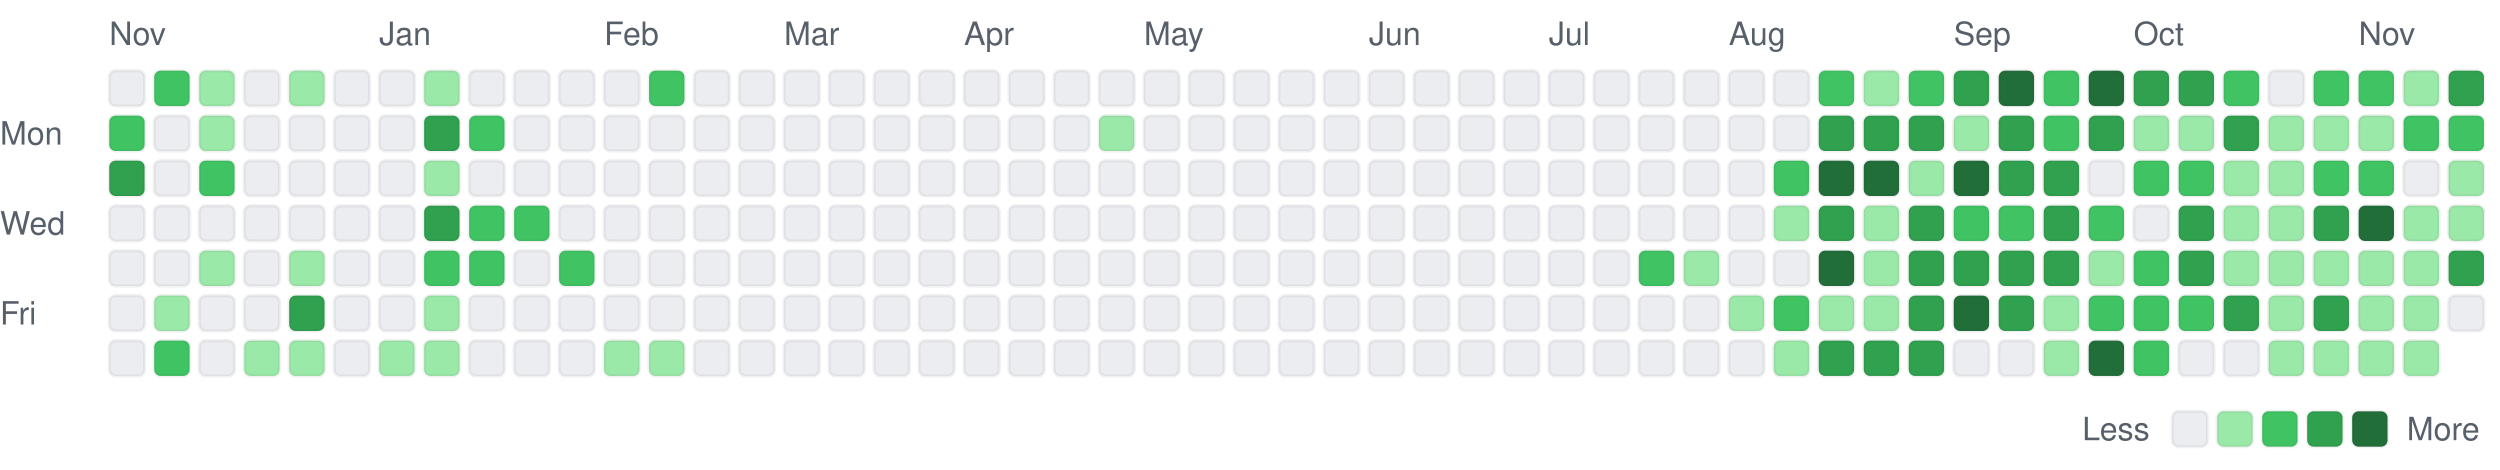
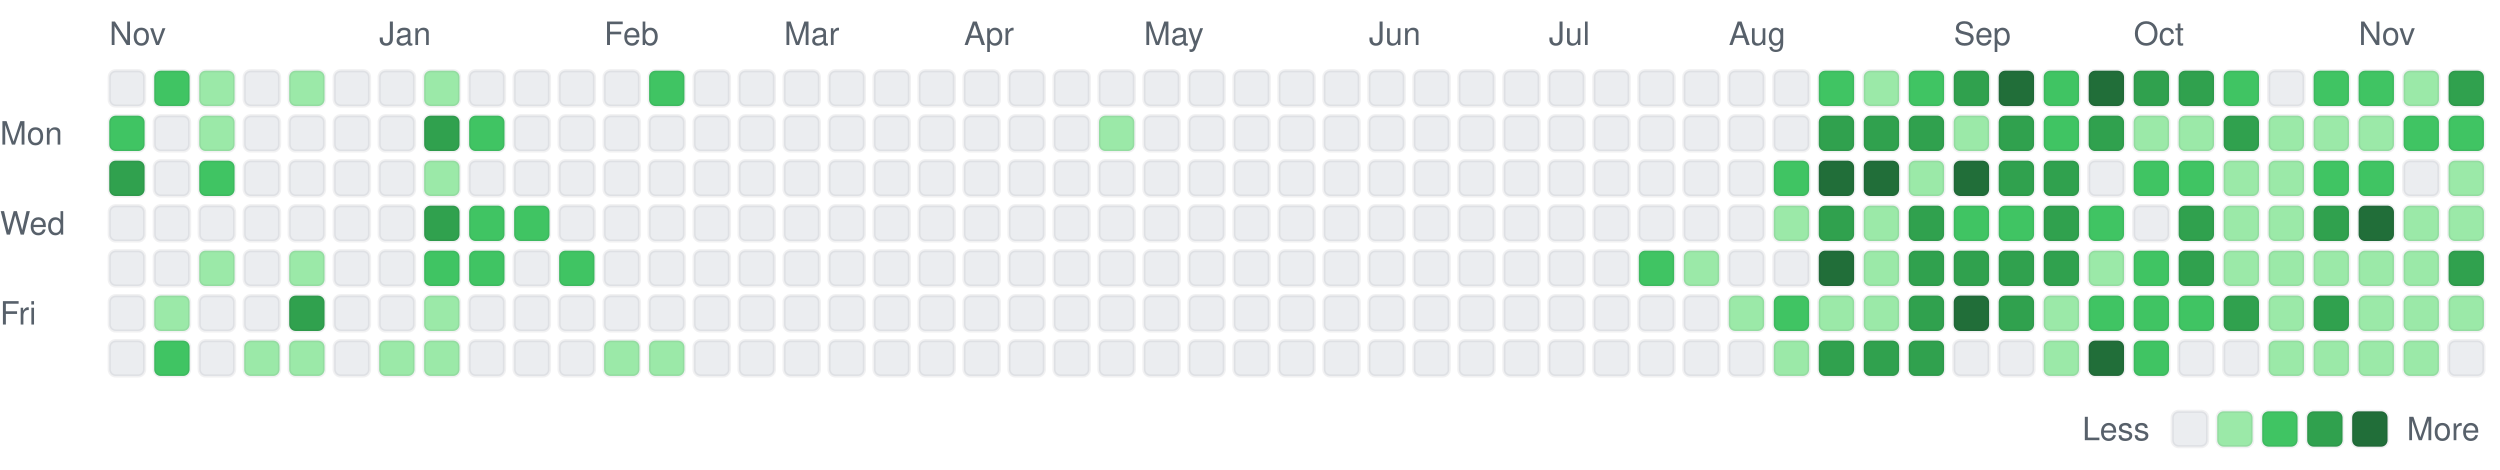
<svg xmlns="http://www.w3.org/2000/svg" width="778" height="146" viewBox="0 0 778 146" role="img" aria-label="LeetCode submissions per day, last 53 weeks">
  <style>text{font:10px -apple-system, Segoe UI, Helvetica, Arial, sans-serif;fill:#57606a}rect{rx:2px;ry:2px;stroke:rgba(27,31,35,.06);stroke-width:1px}.l0{fill:#ebedf0}.l1{fill:#9be9a8}.l2{fill:#40c463}.l3{fill:#30a14e}.l4{fill:#216e39}@media (prefers-color-scheme:dark){text{fill:#8b949e}rect{stroke:rgba(255,255,255,.05)}.l0{fill:#161b22}.l1{fill:#0e4429}.l2{fill:#006d32}.l3{fill:#26a641}.l4{fill:#39d353}}</style>
  <text x="34" y="14">Nov</text>
  <rect class="l0" x="34" y="22" width="11" height="11" />
  <rect class="l2" x="34" y="36" width="11" height="11" />
  <rect class="l3" x="34" y="50" width="11" height="11" />
  <rect class="l0" x="34" y="64" width="11" height="11" />
  <rect class="l0" x="34" y="78" width="11" height="11" />
  <rect class="l0" x="34" y="92" width="11" height="11" />
  <rect class="l0" x="34" y="106" width="11" height="11" />
  <rect class="l2" x="48" y="22" width="11" height="11" />
  <rect class="l0" x="48" y="36" width="11" height="11" />
  <rect class="l0" x="48" y="50" width="11" height="11" />
  <rect class="l0" x="48" y="64" width="11" height="11" />
  <rect class="l0" x="48" y="78" width="11" height="11" />
  <rect class="l1" x="48" y="92" width="11" height="11" />
  <rect class="l2" x="48" y="106" width="11" height="11" />
  <rect class="l1" x="62" y="22" width="11" height="11" />
  <rect class="l1" x="62" y="36" width="11" height="11" />
  <rect class="l2" x="62" y="50" width="11" height="11" />
  <rect class="l0" x="62" y="64" width="11" height="11" />
  <rect class="l1" x="62" y="78" width="11" height="11" />
  <rect class="l0" x="62" y="92" width="11" height="11" />
  <rect class="l0" x="62" y="106" width="11" height="11" />
  <rect class="l0" x="76" y="22" width="11" height="11" />
  <rect class="l0" x="76" y="36" width="11" height="11" />
  <rect class="l0" x="76" y="50" width="11" height="11" />
  <rect class="l0" x="76" y="64" width="11" height="11" />
  <rect class="l0" x="76" y="78" width="11" height="11" />
  <rect class="l0" x="76" y="92" width="11" height="11" />
  <rect class="l1" x="76" y="106" width="11" height="11" />
  <rect class="l1" x="90" y="22" width="11" height="11" />
  <rect class="l0" x="90" y="36" width="11" height="11" />
  <rect class="l0" x="90" y="50" width="11" height="11" />
  <rect class="l0" x="90" y="64" width="11" height="11" />
  <rect class="l1" x="90" y="78" width="11" height="11" />
  <rect class="l3" x="90" y="92" width="11" height="11" />
  <rect class="l1" x="90" y="106" width="11" height="11" />
  <rect class="l0" x="104" y="22" width="11" height="11" />
  <rect class="l0" x="104" y="36" width="11" height="11" />
  <rect class="l0" x="104" y="50" width="11" height="11" />
  <rect class="l0" x="104" y="64" width="11" height="11" />
  <rect class="l0" x="104" y="78" width="11" height="11" />
  <rect class="l0" x="104" y="92" width="11" height="11" />
  <rect class="l0" x="104" y="106" width="11" height="11" />
  <text x="118" y="14">Jan</text>
  <rect class="l0" x="118" y="22" width="11" height="11" />
  <rect class="l0" x="118" y="36" width="11" height="11" />
  <rect class="l0" x="118" y="50" width="11" height="11" />
  <rect class="l0" x="118" y="64" width="11" height="11" />
  <rect class="l0" x="118" y="78" width="11" height="11" />
  <rect class="l0" x="118" y="92" width="11" height="11" />
  <rect class="l1" x="118" y="106" width="11" height="11" />
  <rect class="l1" x="132" y="22" width="11" height="11" />
  <rect class="l3" x="132" y="36" width="11" height="11" />
  <rect class="l1" x="132" y="50" width="11" height="11" />
  <rect class="l3" x="132" y="64" width="11" height="11" />
  <rect class="l2" x="132" y="78" width="11" height="11" />
  <rect class="l1" x="132" y="92" width="11" height="11" />
  <rect class="l1" x="132" y="106" width="11" height="11" />
  <rect class="l0" x="146" y="22" width="11" height="11" />
  <rect class="l2" x="146" y="36" width="11" height="11" />
  <rect class="l0" x="146" y="50" width="11" height="11" />
  <rect class="l2" x="146" y="64" width="11" height="11" />
  <rect class="l2" x="146" y="78" width="11" height="11" />
  <rect class="l0" x="146" y="92" width="11" height="11" />
  <rect class="l0" x="146" y="106" width="11" height="11" />
  <rect class="l0" x="160" y="22" width="11" height="11" />
  <rect class="l0" x="160" y="36" width="11" height="11" />
  <rect class="l0" x="160" y="50" width="11" height="11" />
  <rect class="l2" x="160" y="64" width="11" height="11" />
  <rect class="l0" x="160" y="78" width="11" height="11" />
  <rect class="l0" x="160" y="92" width="11" height="11" />
  <rect class="l0" x="160" y="106" width="11" height="11" />
  <rect class="l0" x="174" y="22" width="11" height="11" />
  <rect class="l0" x="174" y="36" width="11" height="11" />
  <rect class="l0" x="174" y="50" width="11" height="11" />
  <rect class="l0" x="174" y="64" width="11" height="11" />
  <rect class="l2" x="174" y="78" width="11" height="11" />
  <rect class="l0" x="174" y="92" width="11" height="11" />
  <rect class="l0" x="174" y="106" width="11" height="11" />
  <text x="188" y="14">Feb</text>
  <rect class="l0" x="188" y="22" width="11" height="11" />
  <rect class="l0" x="188" y="36" width="11" height="11" />
  <rect class="l0" x="188" y="50" width="11" height="11" />
  <rect class="l0" x="188" y="64" width="11" height="11" />
  <rect class="l0" x="188" y="78" width="11" height="11" />
  <rect class="l0" x="188" y="92" width="11" height="11" />
  <rect class="l1" x="188" y="106" width="11" height="11" />
  <rect class="l2" x="202" y="22" width="11" height="11" />
  <rect class="l0" x="202" y="36" width="11" height="11" />
  <rect class="l0" x="202" y="50" width="11" height="11" />
  <rect class="l0" x="202" y="64" width="11" height="11" />
  <rect class="l0" x="202" y="78" width="11" height="11" />
  <rect class="l0" x="202" y="92" width="11" height="11" />
  <rect class="l1" x="202" y="106" width="11" height="11" />
  <rect class="l0" x="216" y="22" width="11" height="11" />
  <rect class="l0" x="216" y="36" width="11" height="11" />
  <rect class="l0" x="216" y="50" width="11" height="11" />
  <rect class="l0" x="216" y="64" width="11" height="11" />
  <rect class="l0" x="216" y="78" width="11" height="11" />
  <rect class="l0" x="216" y="92" width="11" height="11" />
  <rect class="l0" x="216" y="106" width="11" height="11" />
  <rect class="l0" x="230" y="22" width="11" height="11" />
  <rect class="l0" x="230" y="36" width="11" height="11" />
  <rect class="l0" x="230" y="50" width="11" height="11" />
  <rect class="l0" x="230" y="64" width="11" height="11" />
  <rect class="l0" x="230" y="78" width="11" height="11" />
  <rect class="l0" x="230" y="92" width="11" height="11" />
  <rect class="l0" x="230" y="106" width="11" height="11" />
  <text x="244" y="14">Mar</text>
  <rect class="l0" x="244" y="22" width="11" height="11" />
  <rect class="l0" x="244" y="36" width="11" height="11" />
  <rect class="l0" x="244" y="50" width="11" height="11" />
  <rect class="l0" x="244" y="64" width="11" height="11" />
  <rect class="l0" x="244" y="78" width="11" height="11" />
  <rect class="l0" x="244" y="92" width="11" height="11" />
  <rect class="l0" x="244" y="106" width="11" height="11" />
  <rect class="l0" x="258" y="22" width="11" height="11" />
  <rect class="l0" x="258" y="36" width="11" height="11" />
  <rect class="l0" x="258" y="50" width="11" height="11" />
  <rect class="l0" x="258" y="64" width="11" height="11" />
  <rect class="l0" x="258" y="78" width="11" height="11" />
  <rect class="l0" x="258" y="92" width="11" height="11" />
  <rect class="l0" x="258" y="106" width="11" height="11" />
  <rect class="l0" x="272" y="22" width="11" height="11" />
  <rect class="l0" x="272" y="36" width="11" height="11" />
  <rect class="l0" x="272" y="50" width="11" height="11" />
  <rect class="l0" x="272" y="64" width="11" height="11" />
  <rect class="l0" x="272" y="78" width="11" height="11" />
  <rect class="l0" x="272" y="92" width="11" height="11" />
  <rect class="l0" x="272" y="106" width="11" height="11" />
  <rect class="l0" x="286" y="22" width="11" height="11" />
  <rect class="l0" x="286" y="36" width="11" height="11" />
  <rect class="l0" x="286" y="50" width="11" height="11" />
  <rect class="l0" x="286" y="64" width="11" height="11" />
  <rect class="l0" x="286" y="78" width="11" height="11" />
  <rect class="l0" x="286" y="92" width="11" height="11" />
  <rect class="l0" x="286" y="106" width="11" height="11" />
  <text x="300" y="14">Apr</text>
  <rect class="l0" x="300" y="22" width="11" height="11" />
  <rect class="l0" x="300" y="36" width="11" height="11" />
  <rect class="l0" x="300" y="50" width="11" height="11" />
  <rect class="l0" x="300" y="64" width="11" height="11" />
  <rect class="l0" x="300" y="78" width="11" height="11" />
  <rect class="l0" x="300" y="92" width="11" height="11" />
  <rect class="l0" x="300" y="106" width="11" height="11" />
  <rect class="l0" x="314" y="22" width="11" height="11" />
  <rect class="l0" x="314" y="36" width="11" height="11" />
  <rect class="l0" x="314" y="50" width="11" height="11" />
  <rect class="l0" x="314" y="64" width="11" height="11" />
  <rect class="l0" x="314" y="78" width="11" height="11" />
  <rect class="l0" x="314" y="92" width="11" height="11" />
  <rect class="l0" x="314" y="106" width="11" height="11" />
  <rect class="l0" x="328" y="22" width="11" height="11" />
  <rect class="l0" x="328" y="36" width="11" height="11" />
  <rect class="l0" x="328" y="50" width="11" height="11" />
  <rect class="l0" x="328" y="64" width="11" height="11" />
  <rect class="l0" x="328" y="78" width="11" height="11" />
  <rect class="l0" x="328" y="92" width="11" height="11" />
  <rect class="l0" x="328" y="106" width="11" height="11" />
  <rect class="l0" x="342" y="22" width="11" height="11" />
  <rect class="l1" x="342" y="36" width="11" height="11" />
  <rect class="l0" x="342" y="50" width="11" height="11" />
  <rect class="l0" x="342" y="64" width="11" height="11" />
  <rect class="l0" x="342" y="78" width="11" height="11" />
  <rect class="l0" x="342" y="92" width="11" height="11" />
  <rect class="l0" x="342" y="106" width="11" height="11" />
  <text x="356" y="14">May</text>
  <rect class="l0" x="356" y="22" width="11" height="11" />
  <rect class="l0" x="356" y="36" width="11" height="11" />
  <rect class="l0" x="356" y="50" width="11" height="11" />
  <rect class="l0" x="356" y="64" width="11" height="11" />
  <rect class="l0" x="356" y="78" width="11" height="11" />
  <rect class="l0" x="356" y="92" width="11" height="11" />
  <rect class="l0" x="356" y="106" width="11" height="11" />
  <rect class="l0" x="370" y="22" width="11" height="11" />
  <rect class="l0" x="370" y="36" width="11" height="11" />
  <rect class="l0" x="370" y="50" width="11" height="11" />
  <rect class="l0" x="370" y="64" width="11" height="11" />
  <rect class="l0" x="370" y="78" width="11" height="11" />
  <rect class="l0" x="370" y="92" width="11" height="11" />
  <rect class="l0" x="370" y="106" width="11" height="11" />
  <rect class="l0" x="384" y="22" width="11" height="11" />
  <rect class="l0" x="384" y="36" width="11" height="11" />
  <rect class="l0" x="384" y="50" width="11" height="11" />
  <rect class="l0" x="384" y="64" width="11" height="11" />
  <rect class="l0" x="384" y="78" width="11" height="11" />
  <rect class="l0" x="384" y="92" width="11" height="11" />
  <rect class="l0" x="384" y="106" width="11" height="11" />
  <rect class="l0" x="398" y="22" width="11" height="11" />
  <rect class="l0" x="398" y="36" width="11" height="11" />
  <rect class="l0" x="398" y="50" width="11" height="11" />
  <rect class="l0" x="398" y="64" width="11" height="11" />
  <rect class="l0" x="398" y="78" width="11" height="11" />
  <rect class="l0" x="398" y="92" width="11" height="11" />
  <rect class="l0" x="398" y="106" width="11" height="11" />
  <rect class="l0" x="412" y="22" width="11" height="11" />
  <rect class="l0" x="412" y="36" width="11" height="11" />
  <rect class="l0" x="412" y="50" width="11" height="11" />
  <rect class="l0" x="412" y="64" width="11" height="11" />
  <rect class="l0" x="412" y="78" width="11" height="11" />
  <rect class="l0" x="412" y="92" width="11" height="11" />
  <rect class="l0" x="412" y="106" width="11" height="11" />
  <text x="426" y="14">Jun</text>
  <rect class="l0" x="426" y="22" width="11" height="11" />
  <rect class="l0" x="426" y="36" width="11" height="11" />
  <rect class="l0" x="426" y="50" width="11" height="11" />
  <rect class="l0" x="426" y="64" width="11" height="11" />
  <rect class="l0" x="426" y="78" width="11" height="11" />
  <rect class="l0" x="426" y="92" width="11" height="11" />
  <rect class="l0" x="426" y="106" width="11" height="11" />
  <rect class="l0" x="440" y="22" width="11" height="11" />
  <rect class="l0" x="440" y="36" width="11" height="11" />
  <rect class="l0" x="440" y="50" width="11" height="11" />
  <rect class="l0" x="440" y="64" width="11" height="11" />
  <rect class="l0" x="440" y="78" width="11" height="11" />
  <rect class="l0" x="440" y="92" width="11" height="11" />
  <rect class="l0" x="440" y="106" width="11" height="11" />
  <rect class="l0" x="454" y="22" width="11" height="11" />
  <rect class="l0" x="454" y="36" width="11" height="11" />
  <rect class="l0" x="454" y="50" width="11" height="11" />
  <rect class="l0" x="454" y="64" width="11" height="11" />
  <rect class="l0" x="454" y="78" width="11" height="11" />
  <rect class="l0" x="454" y="92" width="11" height="11" />
  <rect class="l0" x="454" y="106" width="11" height="11" />
  <rect class="l0" x="468" y="22" width="11" height="11" />
  <rect class="l0" x="468" y="36" width="11" height="11" />
  <rect class="l0" x="468" y="50" width="11" height="11" />
  <rect class="l0" x="468" y="64" width="11" height="11" />
  <rect class="l0" x="468" y="78" width="11" height="11" />
  <rect class="l0" x="468" y="92" width="11" height="11" />
  <rect class="l0" x="468" y="106" width="11" height="11" />
  <text x="482" y="14">Jul</text>
  <rect class="l0" x="482" y="22" width="11" height="11" />
  <rect class="l0" x="482" y="36" width="11" height="11" />
  <rect class="l0" x="482" y="50" width="11" height="11" />
  <rect class="l0" x="482" y="64" width="11" height="11" />
  <rect class="l0" x="482" y="78" width="11" height="11" />
  <rect class="l0" x="482" y="92" width="11" height="11" />
  <rect class="l0" x="482" y="106" width="11" height="11" />
  <rect class="l0" x="496" y="22" width="11" height="11" />
  <rect class="l0" x="496" y="36" width="11" height="11" />
  <rect class="l0" x="496" y="50" width="11" height="11" />
  <rect class="l0" x="496" y="64" width="11" height="11" />
  <rect class="l0" x="496" y="78" width="11" height="11" />
  <rect class="l0" x="496" y="92" width="11" height="11" />
  <rect class="l0" x="496" y="106" width="11" height="11" />
  <rect class="l0" x="510" y="22" width="11" height="11" />
  <rect class="l0" x="510" y="36" width="11" height="11" />
  <rect class="l0" x="510" y="50" width="11" height="11" />
  <rect class="l0" x="510" y="64" width="11" height="11" />
  <rect class="l2" x="510" y="78" width="11" height="11" />
  <rect class="l0" x="510" y="92" width="11" height="11" />
  <rect class="l0" x="510" y="106" width="11" height="11" />
  <rect class="l0" x="524" y="22" width="11" height="11" />
  <rect class="l0" x="524" y="36" width="11" height="11" />
  <rect class="l0" x="524" y="50" width="11" height="11" />
  <rect class="l0" x="524" y="64" width="11" height="11" />
  <rect class="l1" x="524" y="78" width="11" height="11" />
  <rect class="l0" x="524" y="92" width="11" height="11" />
  <rect class="l0" x="524" y="106" width="11" height="11" />
  <text x="538" y="14">Aug</text>
  <rect class="l0" x="538" y="22" width="11" height="11" />
  <rect class="l0" x="538" y="36" width="11" height="11" />
  <rect class="l0" x="538" y="50" width="11" height="11" />
  <rect class="l0" x="538" y="64" width="11" height="11" />
  <rect class="l0" x="538" y="78" width="11" height="11" />
  <rect class="l1" x="538" y="92" width="11" height="11" />
  <rect class="l0" x="538" y="106" width="11" height="11" />
  <rect class="l0" x="552" y="22" width="11" height="11" />
  <rect class="l0" x="552" y="36" width="11" height="11" />
  <rect class="l2" x="552" y="50" width="11" height="11" />
  <rect class="l1" x="552" y="64" width="11" height="11" />
  <rect class="l0" x="552" y="78" width="11" height="11" />
  <rect class="l2" x="552" y="92" width="11" height="11" />
  <rect class="l1" x="552" y="106" width="11" height="11" />
  <rect class="l2" x="566" y="22" width="11" height="11" />
  <rect class="l3" x="566" y="36" width="11" height="11" />
  <rect class="l4" x="566" y="50" width="11" height="11" />
  <rect class="l3" x="566" y="64" width="11" height="11" />
  <rect class="l4" x="566" y="78" width="11" height="11" />
  <rect class="l1" x="566" y="92" width="11" height="11" />
  <rect class="l3" x="566" y="106" width="11" height="11" />
  <rect class="l1" x="580" y="22" width="11" height="11" />
  <rect class="l3" x="580" y="36" width="11" height="11" />
  <rect class="l4" x="580" y="50" width="11" height="11" />
  <rect class="l1" x="580" y="64" width="11" height="11" />
  <rect class="l1" x="580" y="78" width="11" height="11" />
  <rect class="l1" x="580" y="92" width="11" height="11" />
  <rect class="l3" x="580" y="106" width="11" height="11" />
  <rect class="l2" x="594" y="22" width="11" height="11" />
  <rect class="l3" x="594" y="36" width="11" height="11" />
  <rect class="l1" x="594" y="50" width="11" height="11" />
  <rect class="l3" x="594" y="64" width="11" height="11" />
  <rect class="l3" x="594" y="78" width="11" height="11" />
  <rect class="l3" x="594" y="92" width="11" height="11" />
  <rect class="l3" x="594" y="106" width="11" height="11" />
  <text x="608" y="14">Sep</text>
  <rect class="l3" x="608" y="22" width="11" height="11" />
  <rect class="l1" x="608" y="36" width="11" height="11" />
  <rect class="l4" x="608" y="50" width="11" height="11" />
  <rect class="l2" x="608" y="64" width="11" height="11" />
  <rect class="l3" x="608" y="78" width="11" height="11" />
  <rect class="l4" x="608" y="92" width="11" height="11" />
  <rect class="l0" x="608" y="106" width="11" height="11" />
  <rect class="l4" x="622" y="22" width="11" height="11" />
  <rect class="l3" x="622" y="36" width="11" height="11" />
  <rect class="l3" x="622" y="50" width="11" height="11" />
  <rect class="l2" x="622" y="64" width="11" height="11" />
  <rect class="l3" x="622" y="78" width="11" height="11" />
  <rect class="l3" x="622" y="92" width="11" height="11" />
  <rect class="l0" x="622" y="106" width="11" height="11" />
  <rect class="l2" x="636" y="22" width="11" height="11" />
  <rect class="l2" x="636" y="36" width="11" height="11" />
  <rect class="l3" x="636" y="50" width="11" height="11" />
  <rect class="l3" x="636" y="64" width="11" height="11" />
  <rect class="l3" x="636" y="78" width="11" height="11" />
  <rect class="l1" x="636" y="92" width="11" height="11" />
  <rect class="l1" x="636" y="106" width="11" height="11" />
  <rect class="l4" x="650" y="22" width="11" height="11" />
  <rect class="l3" x="650" y="36" width="11" height="11" />
  <rect class="l0" x="650" y="50" width="11" height="11" />
  <rect class="l2" x="650" y="64" width="11" height="11" />
  <rect class="l1" x="650" y="78" width="11" height="11" />
  <rect class="l2" x="650" y="92" width="11" height="11" />
  <rect class="l4" x="650" y="106" width="11" height="11" />
  <text x="664" y="14">Oct</text>
  <rect class="l3" x="664" y="22" width="11" height="11" />
  <rect class="l1" x="664" y="36" width="11" height="11" />
  <rect class="l2" x="664" y="50" width="11" height="11" />
  <rect class="l0" x="664" y="64" width="11" height="11" />
  <rect class="l2" x="664" y="78" width="11" height="11" />
  <rect class="l2" x="664" y="92" width="11" height="11" />
  <rect class="l2" x="664" y="106" width="11" height="11" />
  <rect class="l3" x="678" y="22" width="11" height="11" />
  <rect class="l1" x="678" y="36" width="11" height="11" />
  <rect class="l2" x="678" y="50" width="11" height="11" />
  <rect class="l3" x="678" y="64" width="11" height="11" />
  <rect class="l3" x="678" y="78" width="11" height="11" />
  <rect class="l2" x="678" y="92" width="11" height="11" />
  <rect class="l0" x="678" y="106" width="11" height="11" />
  <rect class="l2" x="692" y="22" width="11" height="11" />
  <rect class="l3" x="692" y="36" width="11" height="11" />
  <rect class="l1" x="692" y="50" width="11" height="11" />
  <rect class="l1" x="692" y="64" width="11" height="11" />
  <rect class="l1" x="692" y="78" width="11" height="11" />
  <rect class="l3" x="692" y="92" width="11" height="11" />
  <rect class="l0" x="692" y="106" width="11" height="11" />
  <rect class="l0" x="706" y="22" width="11" height="11" />
  <rect class="l1" x="706" y="36" width="11" height="11" />
  <rect class="l1" x="706" y="50" width="11" height="11" />
  <rect class="l1" x="706" y="64" width="11" height="11" />
  <rect class="l1" x="706" y="78" width="11" height="11" />
  <rect class="l1" x="706" y="92" width="11" height="11" />
  <rect class="l1" x="706" y="106" width="11" height="11" />
  <rect class="l2" x="720" y="22" width="11" height="11" />
  <rect class="l1" x="720" y="36" width="11" height="11" />
  <rect class="l2" x="720" y="50" width="11" height="11" />
  <rect class="l3" x="720" y="64" width="11" height="11" />
  <rect class="l1" x="720" y="78" width="11" height="11" />
  <rect class="l3" x="720" y="92" width="11" height="11" />
  <rect class="l1" x="720" y="106" width="11" height="11" />
  <text x="734" y="14">Nov</text>
  <rect class="l2" x="734" y="22" width="11" height="11" />
  <rect class="l1" x="734" y="36" width="11" height="11" />
  <rect class="l2" x="734" y="50" width="11" height="11" />
  <rect class="l4" x="734" y="64" width="11" height="11" />
  <rect class="l1" x="734" y="78" width="11" height="11" />
  <rect class="l1" x="734" y="92" width="11" height="11" />
  <rect class="l1" x="734" y="106" width="11" height="11" />
  <rect class="l1" x="748" y="22" width="11" height="11" />
  <rect class="l2" x="748" y="36" width="11" height="11" />
  <rect class="l0" x="748" y="50" width="11" height="11" />
  <rect class="l1" x="748" y="64" width="11" height="11" />
  <rect class="l1" x="748" y="78" width="11" height="11" />
  <rect class="l1" x="748" y="92" width="11" height="11" />
  <rect class="l1" x="748" y="106" width="11" height="11" />
  <rect class="l3" x="762" y="22" width="11" height="11" />
  <rect class="l2" x="762" y="36" width="11" height="11" />
  <rect class="l1" x="762" y="50" width="11" height="11" />
  <rect class="l1" x="762" y="64" width="11" height="11" />
  <rect class="l3" x="762" y="78" width="11" height="11" />
-   <rect class="l0" x="762" y="92" width="11" height="11" />
+   <rect class="l1" x="762" y="92" width="11" height="11" />
+   <rect class="l0" x="762" y="106" width="11" height="11" />
  <text x="0" y="45">Mon</text>
  <text x="0" y="73">Wed</text>
  <text x="0" y="101">Fri</text>
  <text x="648" y="137">Less</text>
  <rect class="l0" x="676" y="128" width="11" height="11" />
  <rect class="l1" x="690" y="128" width="11" height="11" />
  <rect class="l2" x="704" y="128" width="11" height="11" />
  <rect class="l3" x="718" y="128" width="11" height="11" />
  <rect class="l4" x="732" y="128" width="11" height="11" />
  <text x="749" y="137">More</text>
</svg>
